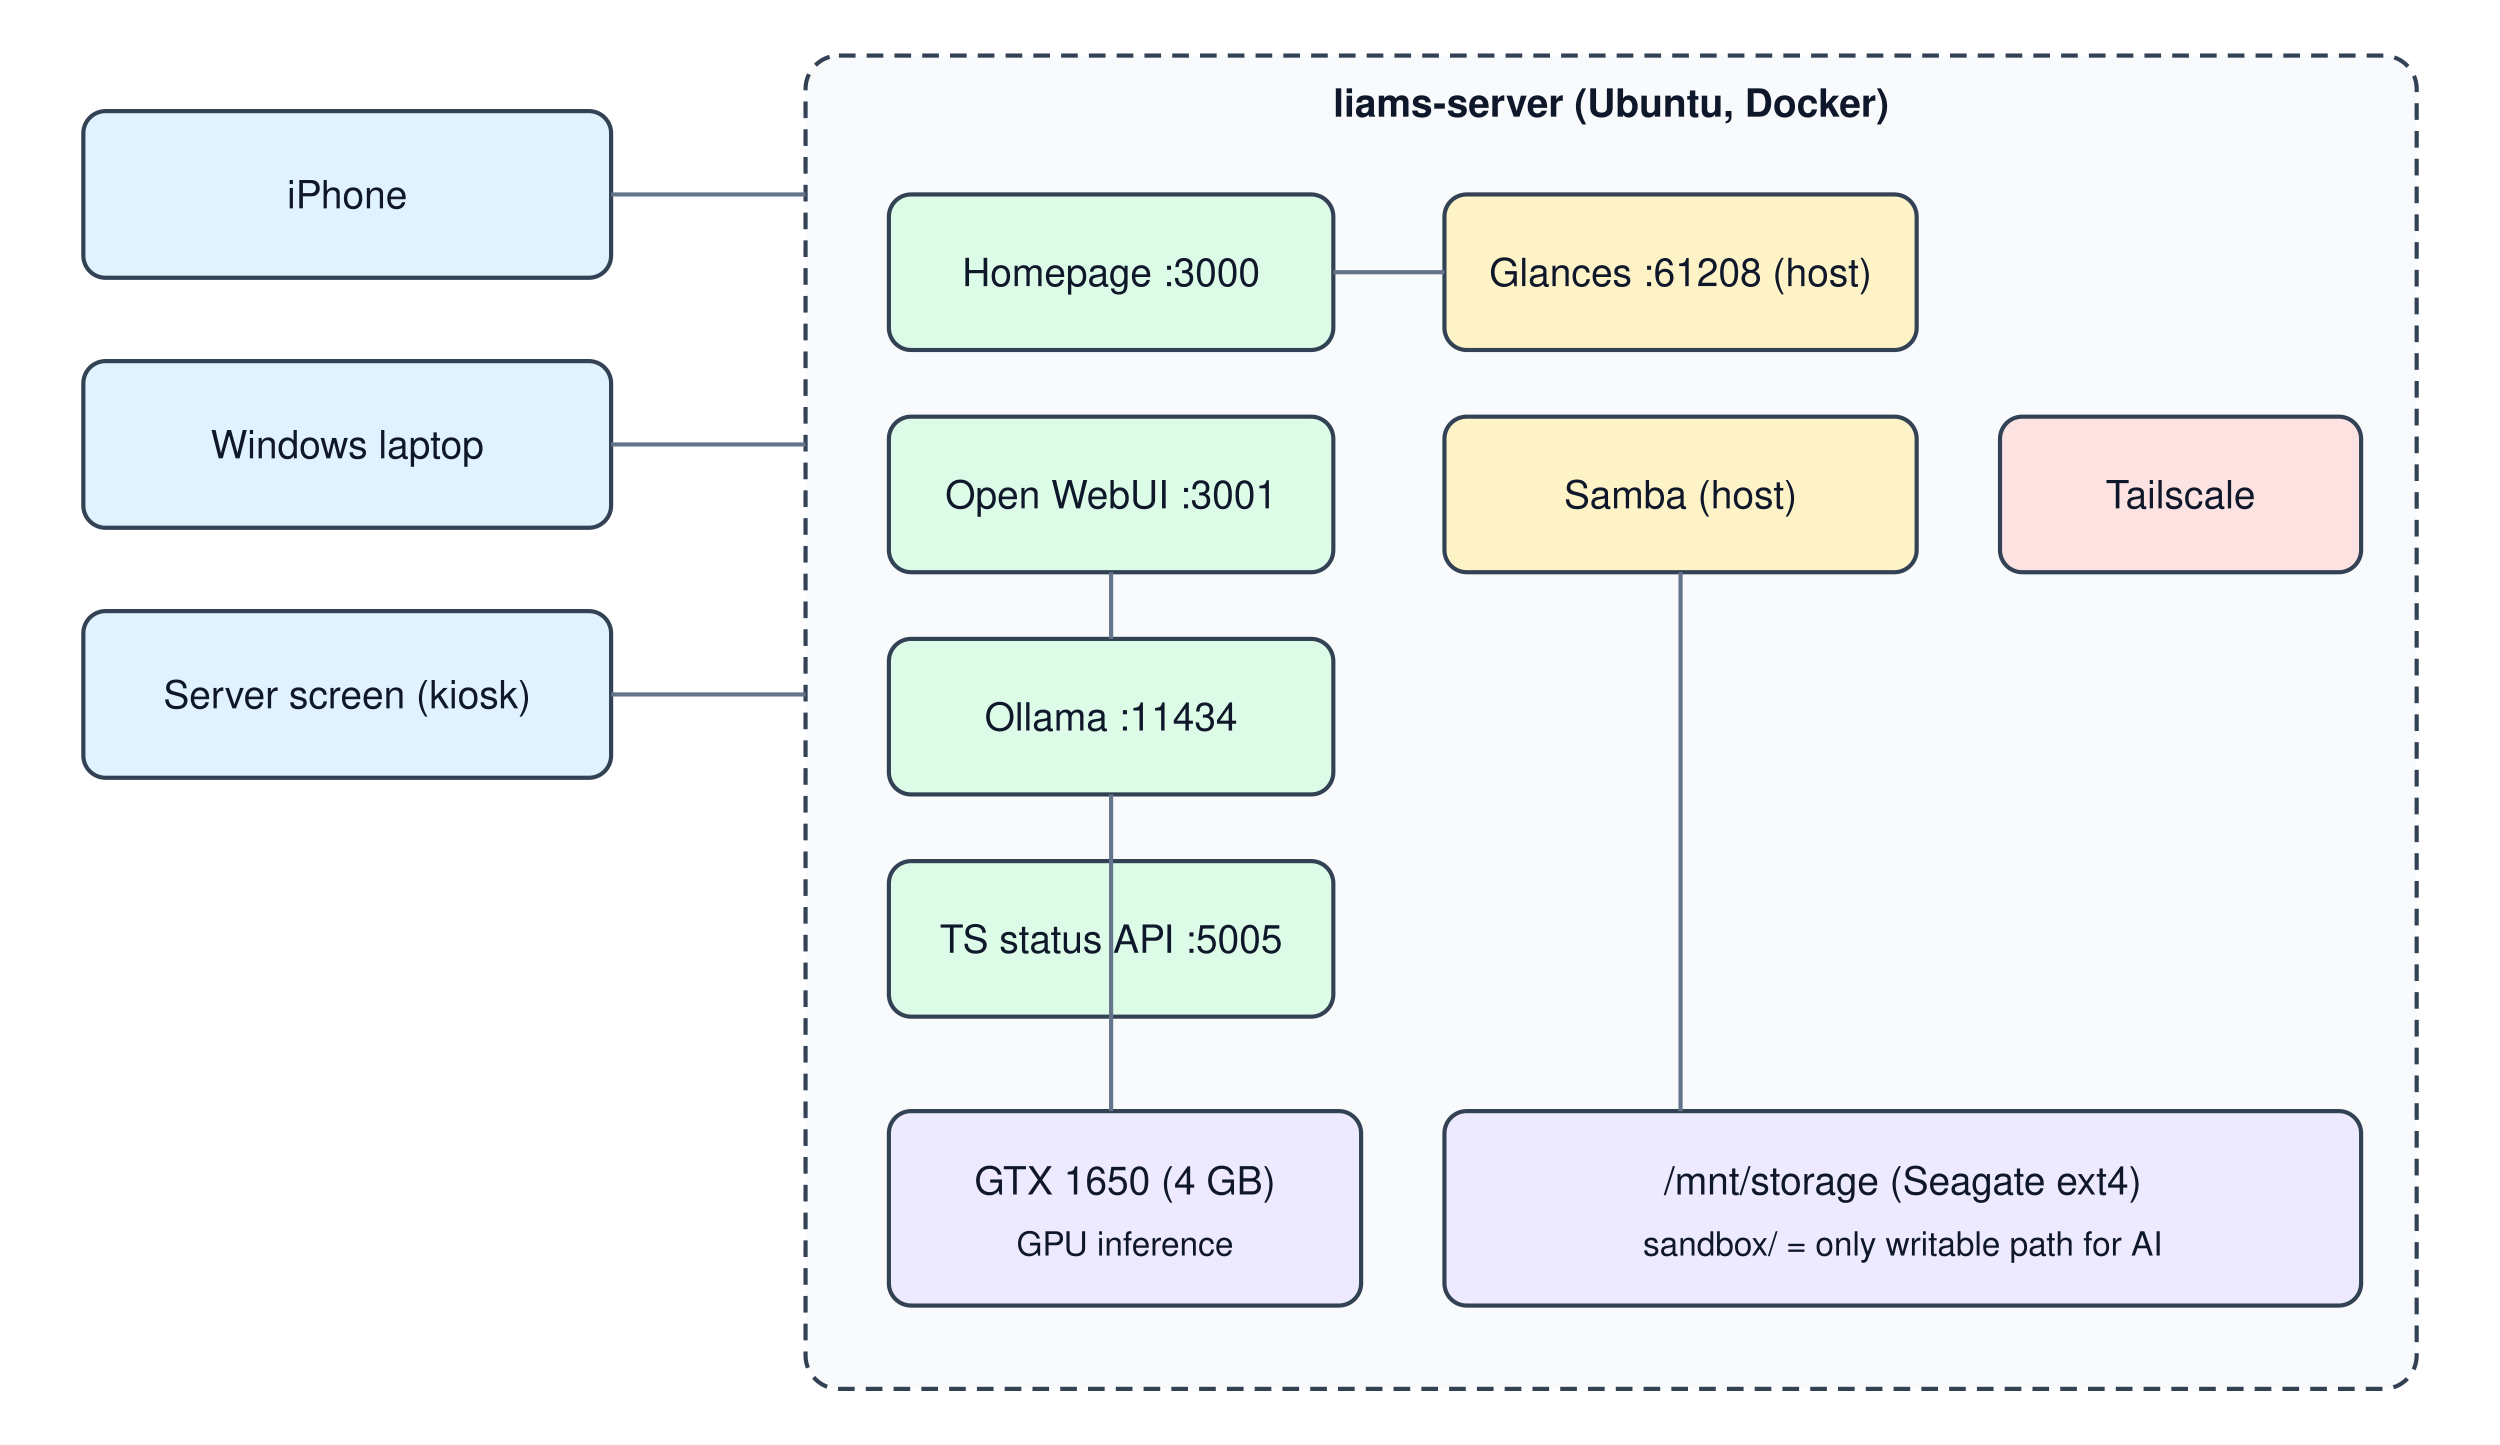
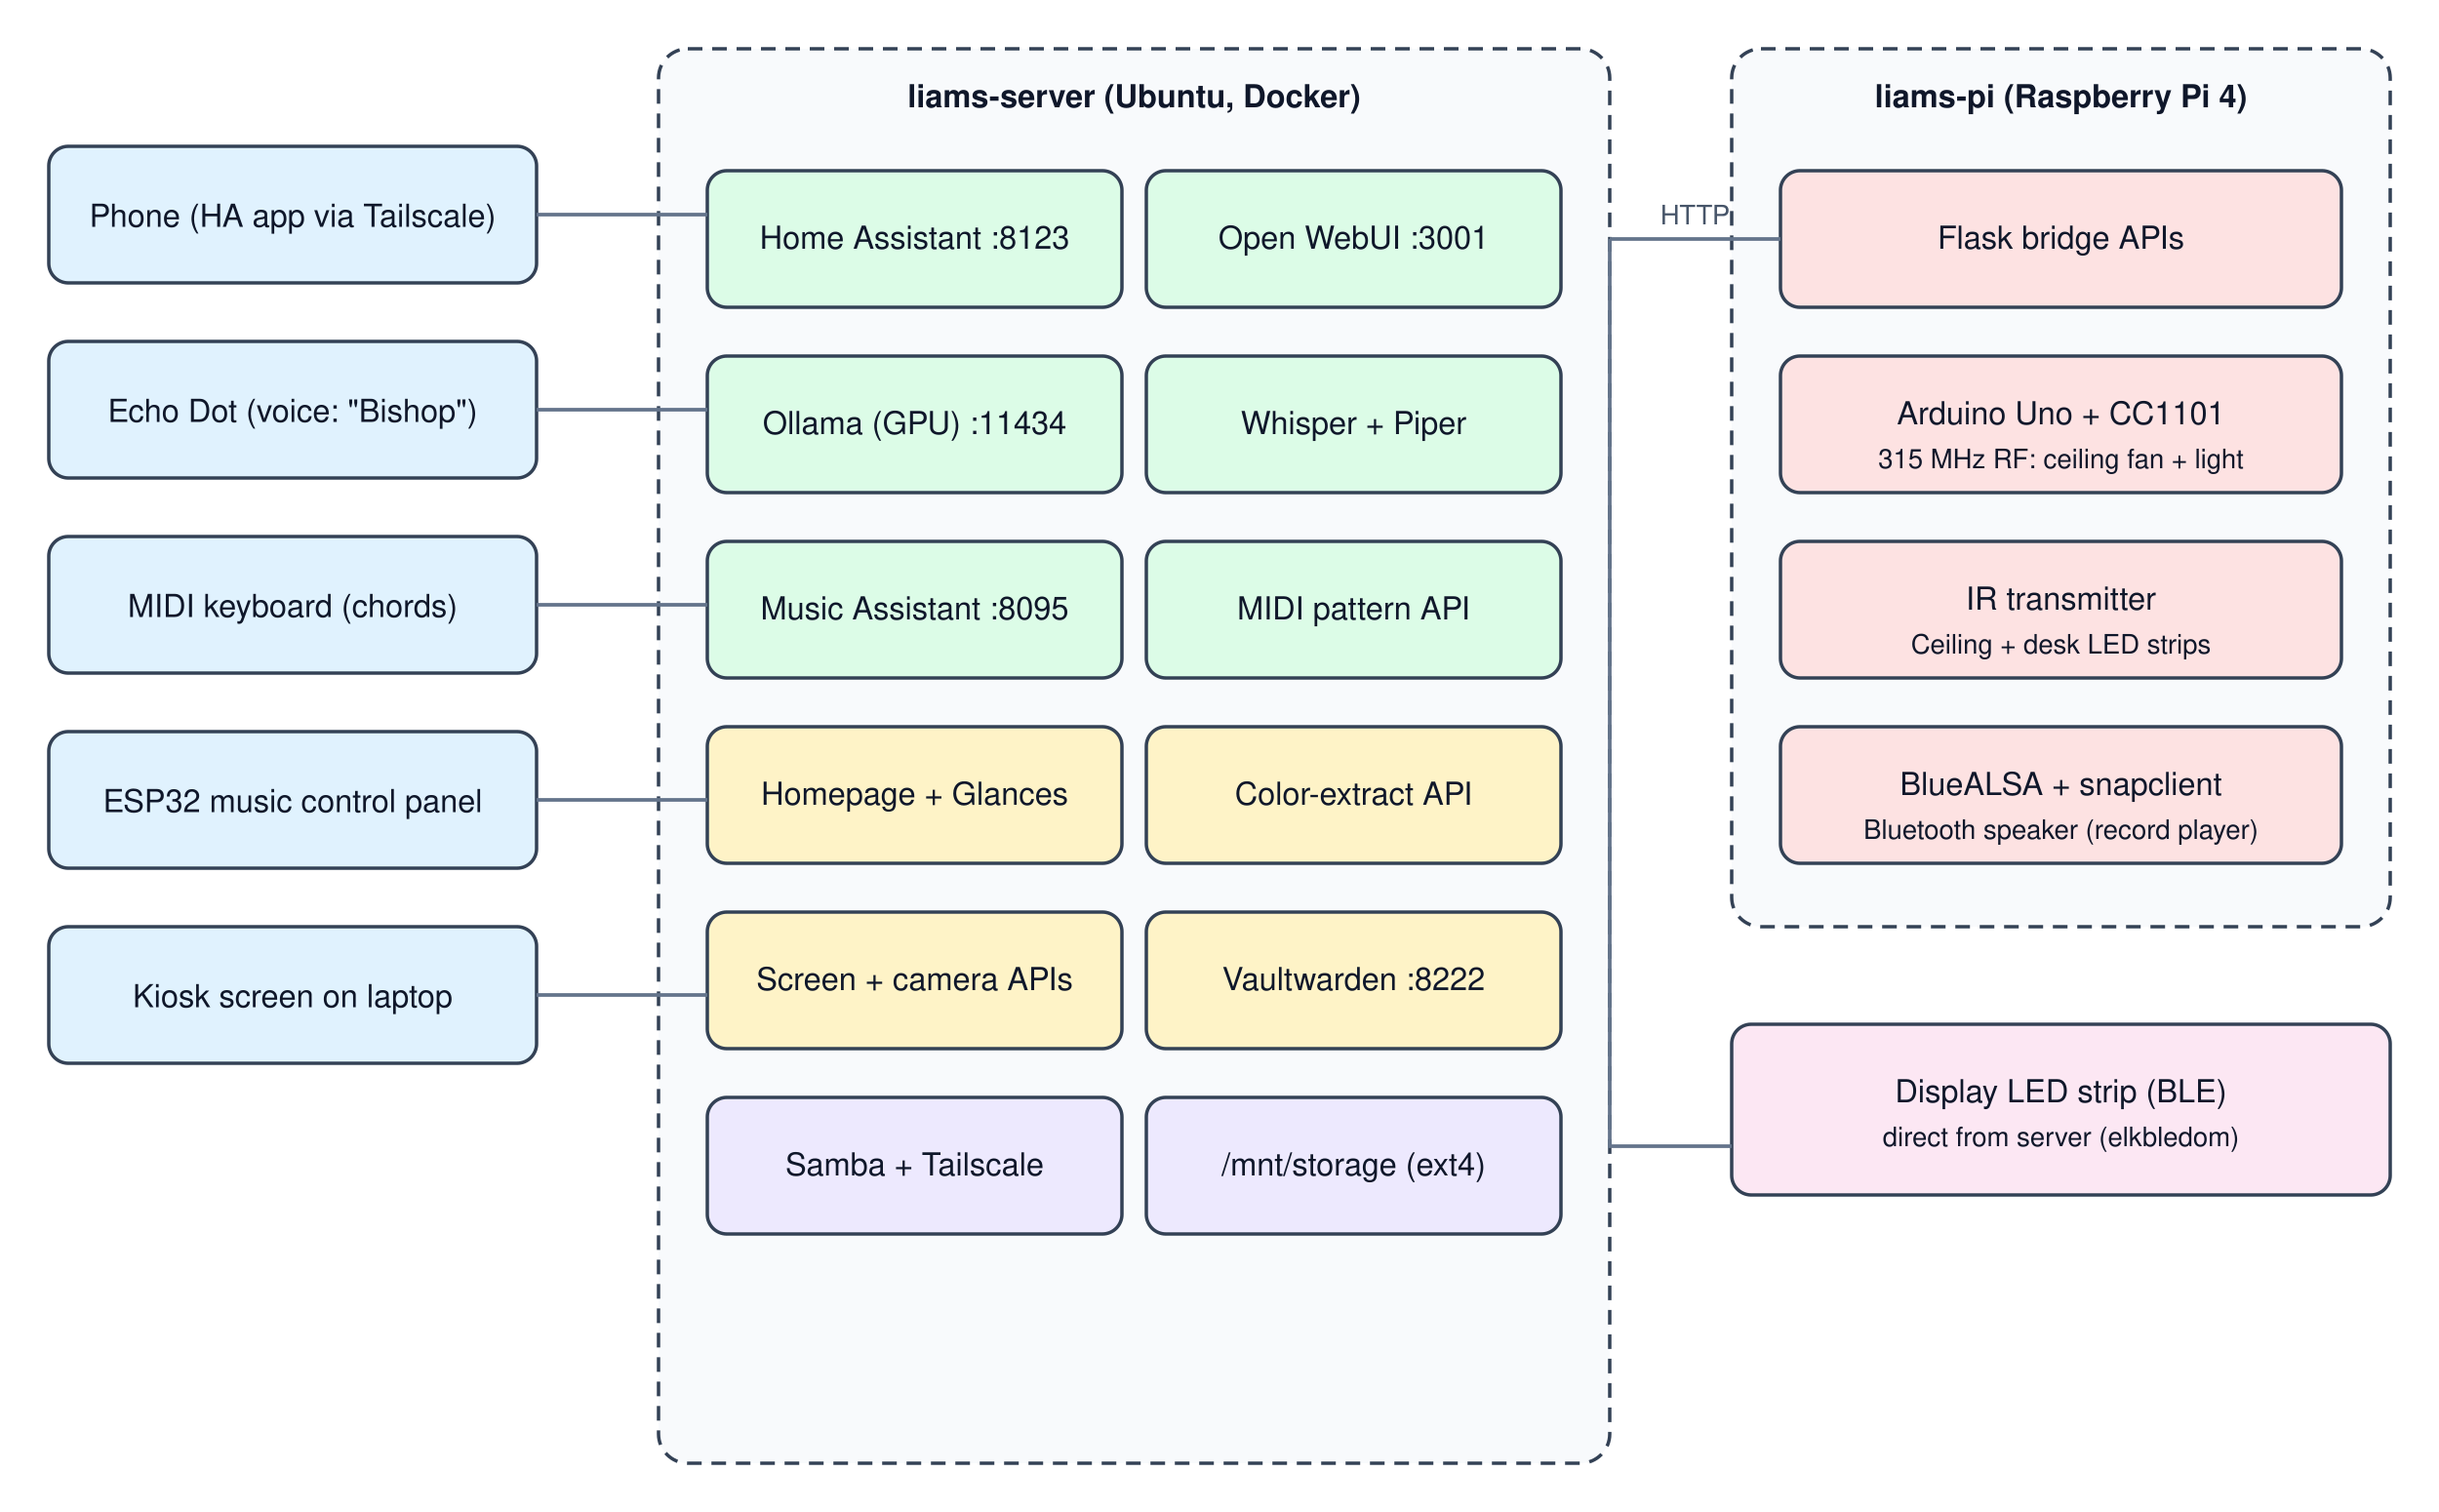
- <svg xmlns="http://www.w3.org/2000/svg" viewBox="0 0 900 520" font-family="Helvetica, Arial, sans-serif" font-size="14">
-   <rect width="900" height="520" fill="#ffffff" />
-   <g stroke="#334155" stroke-width="1.5">
-     <rect x="30" y="40" width="190" height="60" rx="8" fill="#e0f2fe" />
-     <rect x="30" y="130" width="190" height="60" rx="8" fill="#e0f2fe" />
-     <rect x="30" y="220" width="190" height="60" rx="8" fill="#e0f2fe" />
-     <rect x="290" y="20" width="580" height="480" rx="12" fill="#f8fafc" stroke-dasharray="6 4" />
-     <rect x="320" y="70" width="160" height="56" rx="8" fill="#dcfce7" />
-     <rect x="320" y="150" width="160" height="56" rx="8" fill="#dcfce7" />
-     <rect x="320" y="230" width="160" height="56" rx="8" fill="#dcfce7" />
-     <rect x="320" y="310" width="160" height="56" rx="8" fill="#dcfce7" />
-     <rect x="520" y="70" width="170" height="56" rx="8" fill="#fef3c7" />
-     <rect x="520" y="150" width="170" height="56" rx="8" fill="#fef3c7" />
-     <rect x="720" y="150" width="130" height="56" rx="8" fill="#fde2e2" />
-     <rect x="520" y="400" width="330" height="70" rx="8" fill="#ede9fe" />
-     <rect x="320" y="400" width="170" height="70" rx="8" fill="#ede9fe" />
+ <svg xmlns="http://www.w3.org/2000/svg" viewBox="0 0 1000 620" font-family="Helvetica, Arial, sans-serif" font-size="13">
+   <rect width="1000" height="620" fill="#ffffff" />
+   <g stroke="#334155" stroke-width="1.4">
+     <rect x="20" y="60" width="200" height="56" rx="8" fill="#e0f2fe" />
+     <rect x="20" y="140" width="200" height="56" rx="8" fill="#e0f2fe" />
+     <rect x="20" y="220" width="200" height="56" rx="8" fill="#e0f2fe" />
+     <rect x="20" y="300" width="200" height="56" rx="8" fill="#e0f2fe" />
+     <rect x="20" y="380" width="200" height="56" rx="8" fill="#e0f2fe" />
+     <rect x="270" y="20" width="390" height="580" rx="12" fill="#f8fafc" stroke-dasharray="6 4" />
+     <rect x="290" y="70" width="170" height="56" rx="8" fill="#dcfce7" />
+     <rect x="470" y="70" width="170" height="56" rx="8" fill="#dcfce7" />
+     <rect x="290" y="146" width="170" height="56" rx="8" fill="#dcfce7" />
+     <rect x="470" y="146" width="170" height="56" rx="8" fill="#dcfce7" />
+     <rect x="290" y="222" width="170" height="56" rx="8" fill="#dcfce7" />
+     <rect x="470" y="222" width="170" height="56" rx="8" fill="#dcfce7" />
+     <rect x="290" y="298" width="170" height="56" rx="8" fill="#fef3c7" />
+     <rect x="470" y="298" width="170" height="56" rx="8" fill="#fef3c7" />
+     <rect x="290" y="374" width="170" height="56" rx="8" fill="#fef3c7" />
+     <rect x="470" y="374" width="170" height="56" rx="8" fill="#fef3c7" />
+     <rect x="290" y="450" width="170" height="56" rx="8" fill="#ede9fe" />
+     <rect x="470" y="450" width="170" height="56" rx="8" fill="#ede9fe" />
+     <rect x="710" y="20" width="270" height="360" rx="12" fill="#f8fafc" stroke-dasharray="6 4" />
+     <rect x="730" y="70" width="230" height="56" rx="8" fill="#fde2e2" />
+     <rect x="730" y="146" width="230" height="56" rx="8" fill="#fde2e2" />
+     <rect x="730" y="222" width="230" height="56" rx="8" fill="#fde2e2" />
+     <rect x="730" y="298" width="230" height="56" rx="8" fill="#fde2e2" />
+     <rect x="710" y="420" width="270" height="70" rx="8" fill="#fce7f3" />
  </g>
  <g fill="#0f172a" text-anchor="middle">
-     <text x="125" y="75">iPhone</text>
-     <text x="125" y="165">Windows laptop</text>
-     <text x="125" y="255">Server screen (kiosk)</text>
-     <text x="580" y="42" font-weight="bold">liams-server (Ubuntu, Docker)</text>
-     <text x="400" y="103">Homepage :3000</text>
-     <text x="400" y="183">Open WebUI :3001</text>
-     <text x="400" y="263">Ollama :11434</text>
-     <text x="400" y="343">TS status API :5005</text>
-     <text x="605" y="103">Glances :61208 (host)</text>
-     <text x="605" y="183">Samba (host)</text>
-     <text x="785" y="183">Tailscale</text>
-     <text x="685" y="430">/mnt/storage (Seagate ext4)</text>
-     <text x="685" y="452" font-size="12">sandbox/ = only writable path for AI</text>
-     <text x="405" y="430">GTX 1650 (4 GB)</text>
-     <text x="405" y="452" font-size="12">GPU inference</text>
+     <text x="120" y="93">Phone (HA app via Tailscale)</text>
+     <text x="120" y="173">Echo Dot (voice: "Bishop")</text>
+     <text x="120" y="253">MIDI keyboard (chords)</text>
+     <text x="120" y="333">ESP32 music control panel</text>
+     <text x="120" y="413">Kiosk screen on laptop</text>
+     <text x="465" y="44" font-weight="bold">liams-server (Ubuntu, Docker)</text>
+     <text x="375" y="102">Home Assistant :8123</text>
+     <text x="555" y="102">Open WebUI :3001</text>
+     <text x="375" y="178">Ollama (GPU) :11434</text>
+     <text x="555" y="178">Whisper + Piper</text>
+     <text x="375" y="254">Music Assistant :8095</text>
+     <text x="555" y="254">MIDI pattern API</text>
+     <text x="375" y="330">Homepage + Glances</text>
+     <text x="555" y="330">Color-extract API</text>
+     <text x="375" y="406">Screen + camera APIs</text>
+     <text x="555" y="406">Vaultwarden :8222</text>
+     <text x="375" y="482">Samba + Tailscale</text>
+     <text x="555" y="482">/mnt/storage (ext4)</text>
+     <text x="845" y="44" font-weight="bold">liams-pi (Raspberry Pi 4)</text>
+     <text x="845" y="102">Flask bridge APIs</text>
+     <text x="845" y="174">Arduino Uno + CC1101</text>
+     <text x="845" y="192" font-size="11">315 MHz RF: ceiling fan + light</text>
+     <text x="845" y="250">IR transmitter</text>
+     <text x="845" y="268" font-size="11">Ceiling + desk LED strips</text>
+     <text x="845" y="326">BlueALSA + snapclient</text>
+     <text x="845" y="344" font-size="11">Bluetooth speaker (record player)</text>
+     <text x="845" y="452">Display LED strip (BLE)</text>
+     <text x="845" y="470" font-size="11">direct from server (elkbledom)</text>
  </g>
  <g stroke="#64748b" stroke-width="1.5" fill="none">
-     <path d="M220 70 H290" />
-     <path d="M220 160 H290" />
-     <path d="M220 250 H290" />
-     <path d="M480 98 H520" />
-     <path d="M400 206 V230" />
-     <path d="M400 286 V400" />
-     <path d="M605 206 V400" />
+     <path d="M220 88 H290" />
+     <path d="M220 168 H290" />
+     <path d="M220 248 H290" />
+     <path d="M220 328 H290" />
+     <path d="M220 408 H290" />
+     <path d="M660 98 H730" />
+     <path d="M660 98 V470 H710" />
  </g>
+   <text x="695" y="92" font-size="11" fill="#475569" text-anchor="middle">HTTP</text>
</svg>
